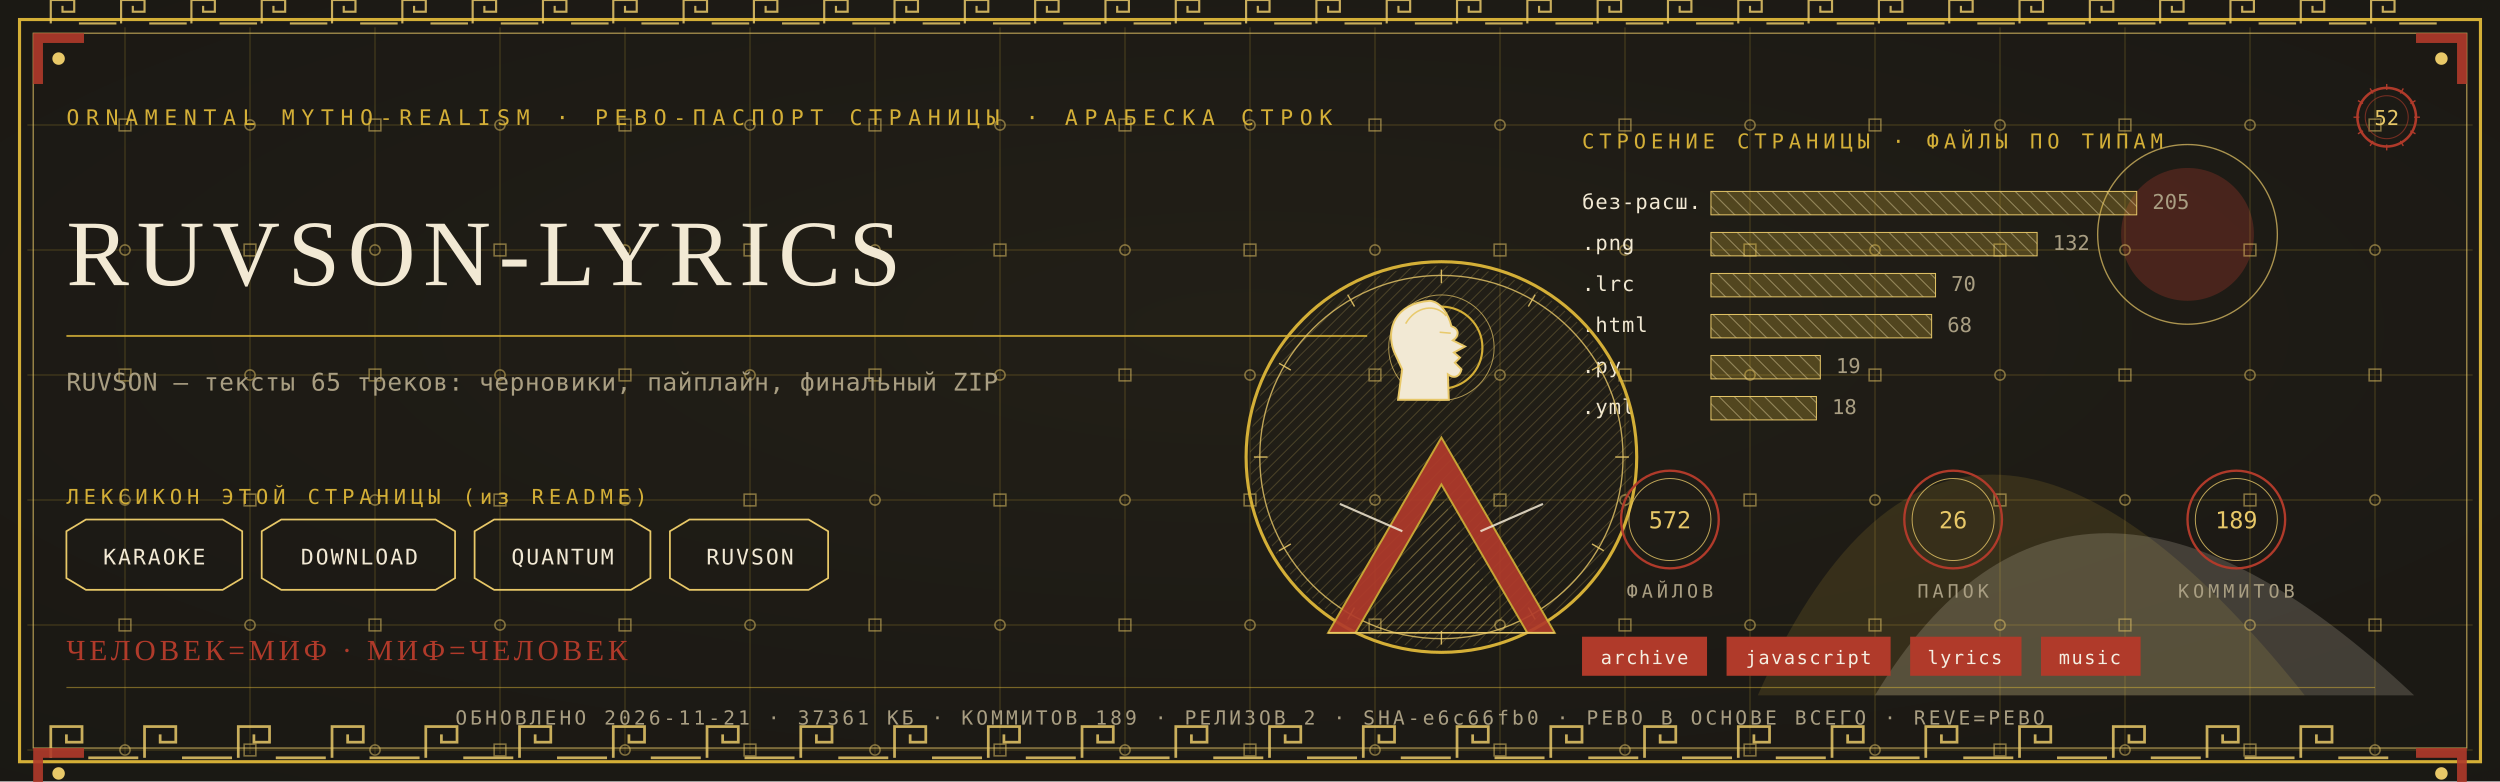
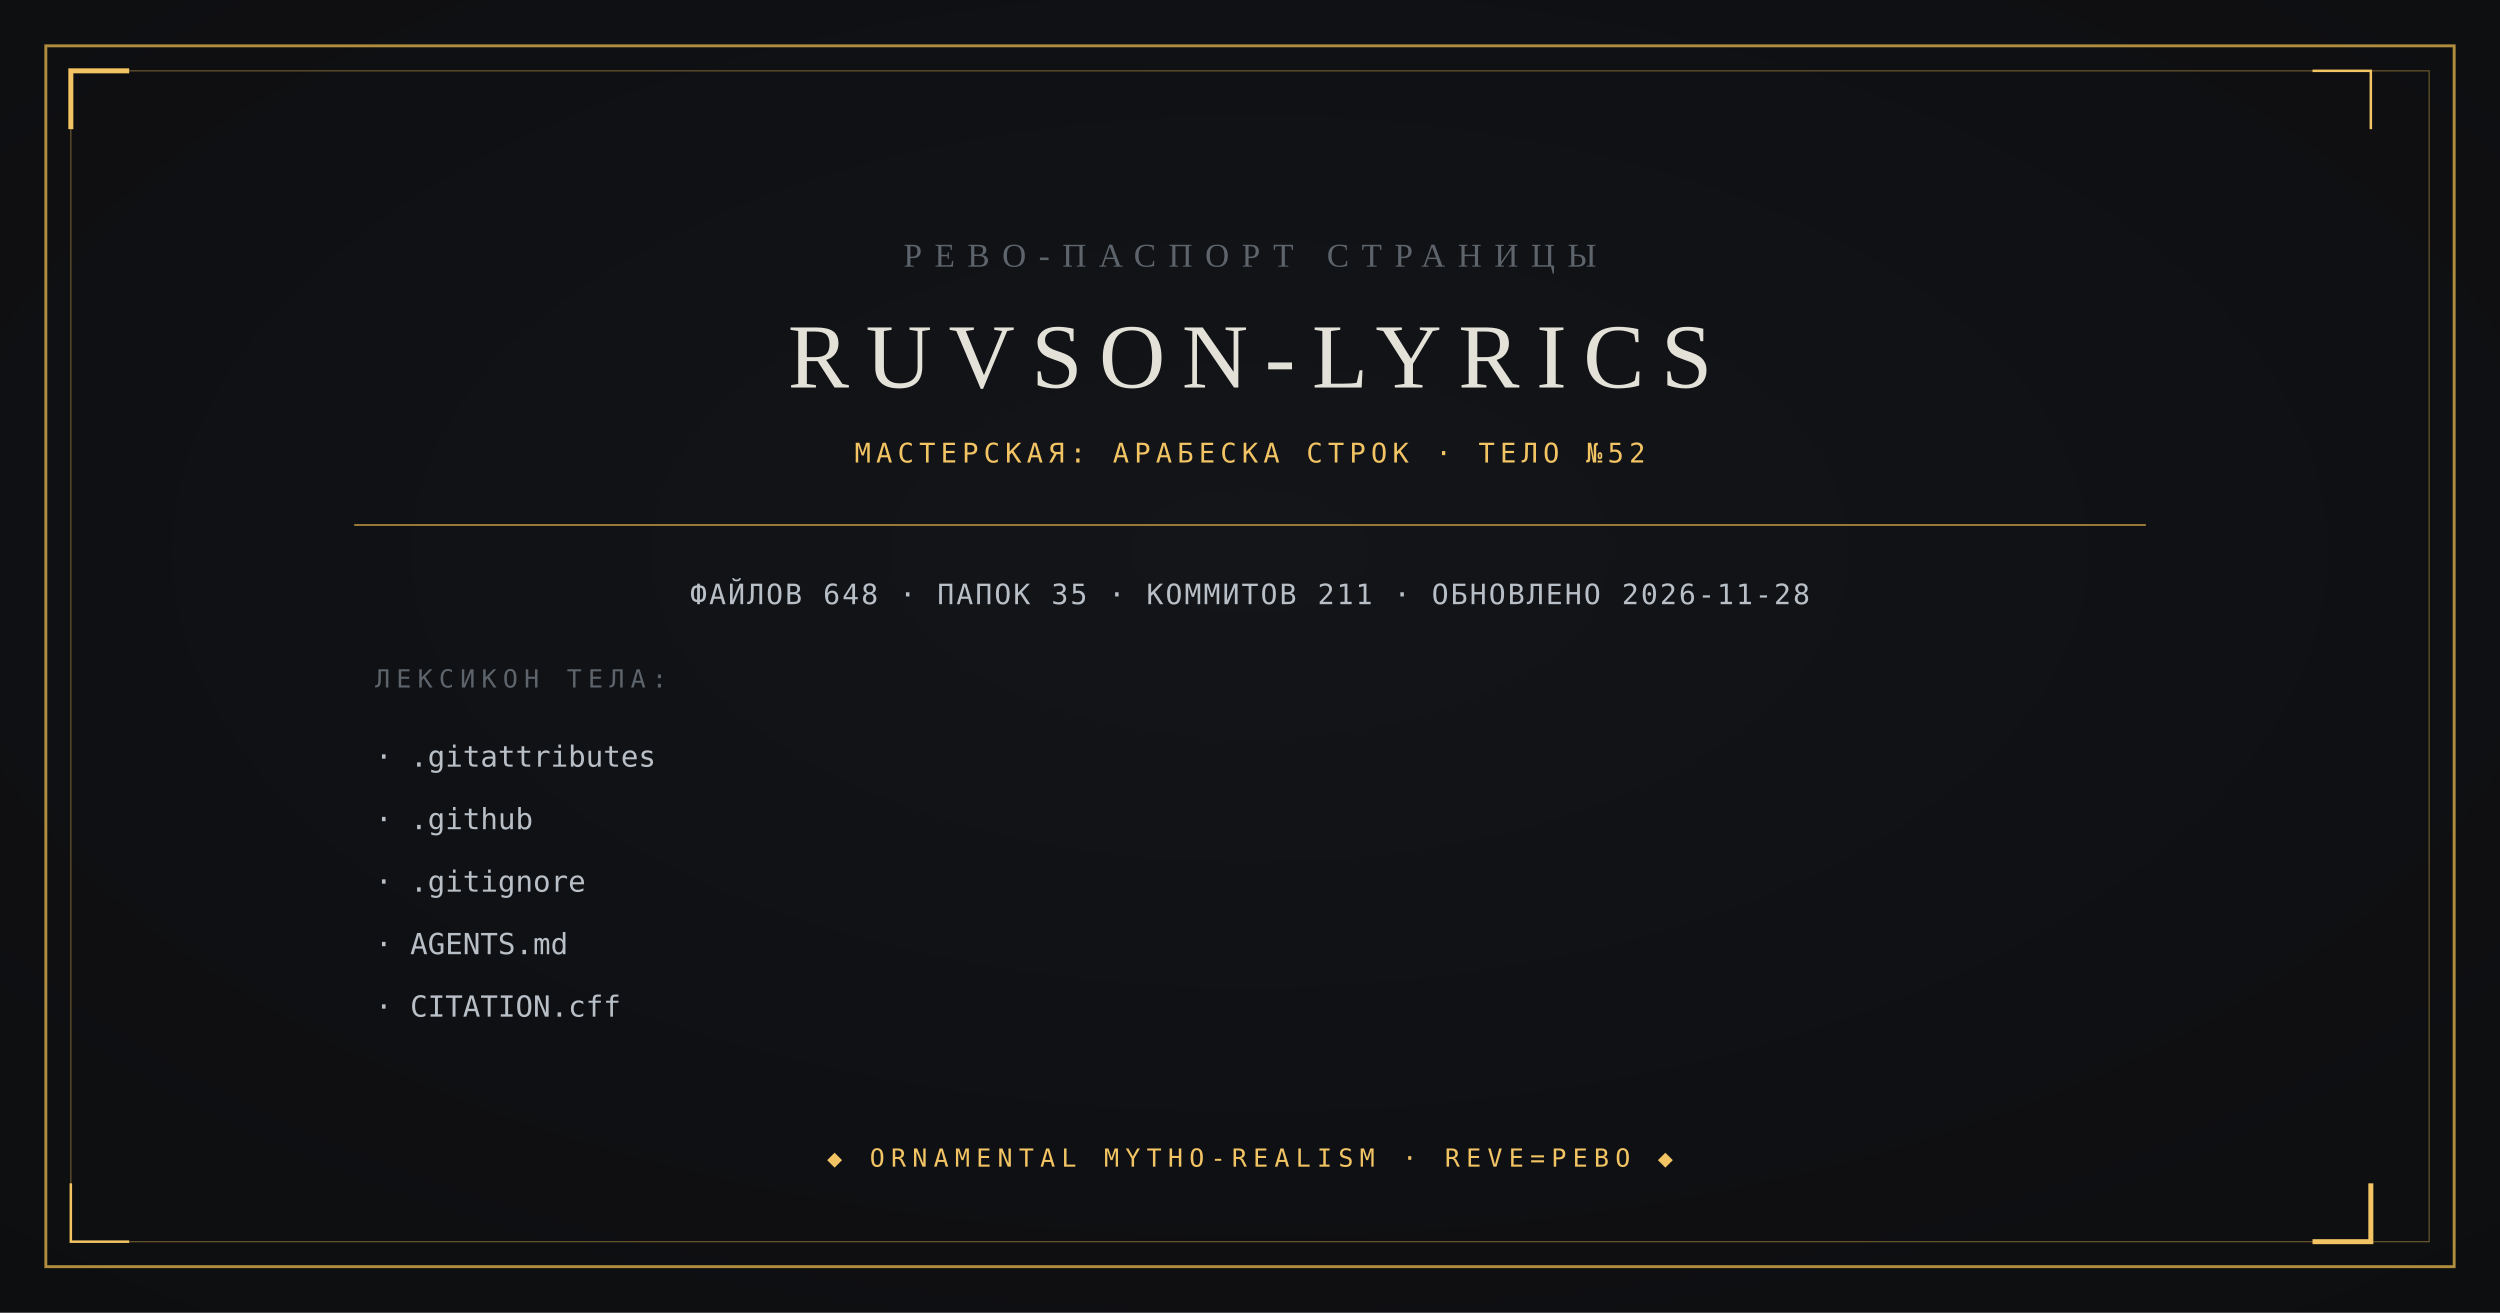
- <svg xmlns="http://www.w3.org/2000/svg" viewBox="0 0 1280 400" width="1280" height="400">
-   <defs>
-     <radialGradient id="rp52" cx="0.5" cy="0.42" r="1.1">
-       <stop offset="0" stop-color="#232017" />
-       <stop offset="1" stop-color="#171512" />
-     </radialGradient>
-     <pattern id="hatchm" width="4.2" height="4.2" patternUnits="userSpaceOnUse" patternTransform="rotate(45)">
-       <rect width="4.2" height="4.2" fill="none" />
-       <line x1="0" y1="0" x2="0" y2="4.2" stroke="#E8C868" stroke-width="0.5" />
-     </pattern>
-     <pattern id="hatchv" width="5.5" height="5.5" patternUnits="userSpaceOnUse" patternTransform="rotate(-45)">
-       <rect width="5.5" height="5.5" fill="none" />
-       <line x1="0" y1="0" x2="0" y2="5.5" stroke="#F2E9D4" stroke-width="0.5" />
-     </pattern>
-   </defs>
-   <rect width="1280" height="400" fill="#171512" />
-   <rect width="1280" height="400" fill="url(#rp52)" opacity="0.94" />
-   <path d="M 900 356 Q 1000 130 1180 356 Z" fill="#D4AF37" opacity="0.14" />
-   <path d="M 960 356 Q 1060 190 1236 356 Z" fill="#F2E9D4" opacity="0.18" />
-   <circle cx="1120" cy="120" r="34" fill="#B03A2A" opacity="0.30" />
-   <circle cx="1120" cy="120" r="46" fill="none" stroke="#E8C868" stroke-width="0.7" opacity="0.7" />
-   <g stroke="#D4AF37" stroke-width="0.45" opacity="0.30">
-     <line x1="64" y1="14" x2="64" y2="386" />
-     <line x1="128" y1="14" x2="128" y2="386" />
-     <line x1="192" y1="14" x2="192" y2="386" />
-     <line x1="256" y1="14" x2="256" y2="386" />
-     <line x1="320" y1="14" x2="320" y2="386" />
-     <line x1="384" y1="14" x2="384" y2="386" />
-     <line x1="448" y1="14" x2="448" y2="386" />
-     <line x1="512" y1="14" x2="512" y2="386" />
-     <line x1="576" y1="14" x2="576" y2="386" />
-     <line x1="640" y1="14" x2="640" y2="386" />
-     <line x1="704" y1="14" x2="704" y2="386" />
-     <line x1="768" y1="14" x2="768" y2="386" />
-     <line x1="832" y1="14" x2="832" y2="386" />
-     <line x1="896" y1="14" x2="896" y2="386" />
-     <line x1="960" y1="14" x2="960" y2="386" />
-     <line x1="1024" y1="14" x2="1024" y2="386" />
-     <line x1="1088" y1="14" x2="1088" y2="386" />
-     <line x1="1152" y1="14" x2="1152" y2="386" />
-     <line x1="1216" y1="14" x2="1216" y2="386" />
-     <line x1="14" y1="64" x2="1266" y2="64" />
-     <line x1="14" y1="128" x2="1266" y2="128" />
-     <line x1="14" y1="192" x2="1266" y2="192" />
-     <line x1="14" y1="256" x2="1266" y2="256" />
-     <line x1="14" y1="320" x2="1266" y2="320" />
-     <line x1="14" y1="384" x2="1266" y2="384" />
-   </g>
-   <g fill="none" stroke="#E8C868" stroke-width="0.8" opacity="0.5">
-     <rect x="61" y="61" width="6" height="6" />
-     <circle cx="64" cy="128" r="2.6" />
-     <rect x="61" y="189" width="6" height="6" />
-     <circle cx="64" cy="256" r="2.6" />
-     <rect x="61" y="317" width="6" height="6" />
-     <circle cx="64" cy="384" r="2.6" />
-     <circle cx="128" cy="64" r="2.6" />
-     <rect x="125" y="125" width="6" height="6" />
-     <circle cx="128" cy="192" r="2.6" />
-     <rect x="125" y="253" width="6" height="6" />
-     <circle cx="128" cy="320" r="2.6" />
-     <rect x="125" y="381" width="6" height="6" />
-     <rect x="189" y="61" width="6" height="6" />
-     <circle cx="192" cy="128" r="2.6" />
-     <rect x="189" y="189" width="6" height="6" />
-     <circle cx="192" cy="256" r="2.6" />
-     <rect x="189" y="317" width="6" height="6" />
-     <circle cx="192" cy="384" r="2.6" />
-     <circle cx="256" cy="64" r="2.6" />
-     <rect x="253" y="125" width="6" height="6" />
-     <circle cx="256" cy="192" r="2.6" />
-     <rect x="253" y="253" width="6" height="6" />
-     <circle cx="256" cy="320" r="2.6" />
-     <rect x="253" y="381" width="6" height="6" />
-     <rect x="317" y="61" width="6" height="6" />
-     <circle cx="320" cy="128" r="2.6" />
-     <rect x="317" y="189" width="6" height="6" />
-     <circle cx="320" cy="256" r="2.6" />
-     <rect x="317" y="317" width="6" height="6" />
-     <circle cx="320" cy="384" r="2.6" />
-     <circle cx="384" cy="64" r="2.6" />
-     <rect x="381" y="125" width="6" height="6" />
-     <circle cx="384" cy="192" r="2.6" />
-     <rect x="381" y="253" width="6" height="6" />
-     <circle cx="384" cy="320" r="2.6" />
-     <rect x="381" y="381" width="6" height="6" />
-     <rect x="445" y="61" width="6" height="6" />
-     <circle cx="448" cy="128" r="2.6" />
-     <rect x="445" y="189" width="6" height="6" />
-     <circle cx="448" cy="256" r="2.6" />
-     <rect x="445" y="317" width="6" height="6" />
-     <circle cx="448" cy="384" r="2.6" />
-     <circle cx="512" cy="64" r="2.6" />
-     <rect x="509" y="125" width="6" height="6" />
-     <circle cx="512" cy="192" r="2.6" />
-     <rect x="509" y="253" width="6" height="6" />
-     <circle cx="512" cy="320" r="2.6" />
-     <rect x="509" y="381" width="6" height="6" />
-     <rect x="573" y="61" width="6" height="6" />
-     <circle cx="576" cy="128" r="2.6" />
-     <rect x="573" y="189" width="6" height="6" />
-     <circle cx="576" cy="256" r="2.6" />
-     <rect x="573" y="317" width="6" height="6" />
-     <circle cx="576" cy="384" r="2.6" />
-     <circle cx="640" cy="64" r="2.6" />
-     <rect x="637" y="125" width="6" height="6" />
-     <circle cx="640" cy="192" r="2.6" />
-     <rect x="637" y="253" width="6" height="6" />
-     <circle cx="640" cy="320" r="2.6" />
-     <rect x="637" y="381" width="6" height="6" />
-     <rect x="701" y="61" width="6" height="6" />
-     <circle cx="704" cy="128" r="2.6" />
-     <rect x="701" y="189" width="6" height="6" />
-     <circle cx="704" cy="256" r="2.6" />
-     <rect x="701" y="317" width="6" height="6" />
-     <circle cx="704" cy="384" r="2.6" />
-     <circle cx="768" cy="64" r="2.6" />
-     <rect x="765" y="125" width="6" height="6" />
-     <circle cx="768" cy="192" r="2.6" />
-     <rect x="765" y="253" width="6" height="6" />
-     <circle cx="768" cy="320" r="2.6" />
-     <rect x="765" y="381" width="6" height="6" />
-     <rect x="829" y="61" width="6" height="6" />
-     <circle cx="832" cy="128" r="2.6" />
-     <rect x="829" y="189" width="6" height="6" />
-     <circle cx="832" cy="256" r="2.6" />
-     <rect x="829" y="317" width="6" height="6" />
-     <circle cx="832" cy="384" r="2.6" />
-     <circle cx="896" cy="64" r="2.6" />
-     <rect x="893" y="125" width="6" height="6" />
-     <circle cx="896" cy="192" r="2.6" />
-     <rect x="893" y="253" width="6" height="6" />
-     <circle cx="896" cy="320" r="2.6" />
-     <rect x="893" y="381" width="6" height="6" />
-     <rect x="957" y="61" width="6" height="6" />
-     <circle cx="960" cy="128" r="2.6" />
-     <rect x="957" y="189" width="6" height="6" />
-     <circle cx="960" cy="256" r="2.6" />
-     <rect x="957" y="317" width="6" height="6" />
-     <circle cx="960" cy="384" r="2.6" />
-     <circle cx="1024" cy="64" r="2.6" />
-     <rect x="1021" y="125" width="6" height="6" />
-     <circle cx="1024" cy="192" r="2.6" />
-     <rect x="1021" y="253" width="6" height="6" />
-     <circle cx="1024" cy="320" r="2.6" />
-     <rect x="1021" y="381" width="6" height="6" />
-     <rect x="1085" y="61" width="6" height="6" />
-     <circle cx="1088" cy="128" r="2.6" />
-     <rect x="1085" y="189" width="6" height="6" />
-     <circle cx="1088" cy="256" r="2.6" />
-     <rect x="1085" y="317" width="6" height="6" />
-     <circle cx="1088" cy="384" r="2.6" />
-     <circle cx="1152" cy="64" r="2.6" />
-     <rect x="1149" y="125" width="6" height="6" />
-     <circle cx="1152" cy="192" r="2.6" />
-     <rect x="1149" y="253" width="6" height="6" />
-     <circle cx="1152" cy="320" r="2.6" />
-     <rect x="1149" y="381" width="6" height="6" />
-     <rect x="1213" y="61" width="6" height="6" />
-     <circle cx="1216" cy="128" r="2.6" />
-     <rect x="1213" y="189" width="6" height="6" />
-     <circle cx="1216" cy="256" r="2.6" />
-     <rect x="1213" y="317" width="6" height="6" />
-     <circle cx="1216" cy="384" r="2.6" />
-   </g>
-   <rect x="10" y="10" width="1260" height="380" fill="none" stroke="#D4AF37" stroke-width="1.6" />
-   <rect x="17" y="17" width="1246" height="366" fill="none" stroke="#E8C868" stroke-width="0.6" opacity="0.75" />
-   <g fill="none" stroke="#E8C868" stroke-width="1.4" opacity="0.85">
-     <path d="M 26 388 L 26 372 L 42 372 L 42 380.0 L 34.0 380.0 L 34.0 376.0" />
-     <line x1="45.2" y1="388" x2="70.8" y2="388" />
-     <path d="M 74 388 L 74 372 L 90 372 L 90 380.0 L 82.0 380.0 L 82.0 376.0" />
-     <line x1="93.2" y1="388" x2="118.8" y2="388" />
-     <path d="M 122 388 L 122 372 L 138 372 L 138 380.0 L 130.0 380.0 L 130.0 376.0" />
-     <line x1="141.2" y1="388" x2="166.8" y2="388" />
-     <path d="M 170 388 L 170 372 L 186 372 L 186 380.0 L 178.0 380.0 L 178.0 376.0" />
-     <line x1="189.2" y1="388" x2="214.8" y2="388" />
-     <path d="M 218 388 L 218 372 L 234 372 L 234 380.0 L 226.0 380.0 L 226.0 376.0" />
-     <line x1="237.2" y1="388" x2="262.8" y2="388" />
-     <path d="M 266 388 L 266 372 L 282 372 L 282 380.0 L 274.0 380.0 L 274.0 376.0" />
-     <line x1="285.2" y1="388" x2="310.8" y2="388" />
-     <path d="M 314 388 L 314 372 L 330 372 L 330 380.0 L 322.0 380.0 L 322.0 376.0" />
-     <line x1="333.2" y1="388" x2="358.8" y2="388" />
-     <path d="M 362 388 L 362 372 L 378 372 L 378 380.0 L 370.0 380.0 L 370.0 376.0" />
-     <line x1="381.2" y1="388" x2="406.8" y2="388" />
-     <path d="M 410 388 L 410 372 L 426 372 L 426 380.0 L 418.0 380.0 L 418.0 376.0" />
-     <line x1="429.2" y1="388" x2="454.8" y2="388" />
-     <path d="M 458 388 L 458 372 L 474 372 L 474 380.0 L 466.0 380.0 L 466.0 376.0" />
-     <line x1="477.2" y1="388" x2="502.8" y2="388" />
-     <path d="M 506 388 L 506 372 L 522 372 L 522 380.0 L 514.0 380.0 L 514.0 376.0" />
-     <line x1="525.2" y1="388" x2="550.8" y2="388" />
-     <path d="M 554 388 L 554 372 L 570 372 L 570 380.0 L 562.0 380.0 L 562.0 376.0" />
-     <line x1="573.2" y1="388" x2="598.8" y2="388" />
-     <path d="M 602 388 L 602 372 L 618 372 L 618 380.0 L 610.0 380.0 L 610.0 376.0" />
-     <line x1="621.2" y1="388" x2="646.8" y2="388" />
-     <path d="M 650 388 L 650 372 L 666 372 L 666 380.0 L 658.0 380.0 L 658.0 376.0" />
-     <line x1="669.2" y1="388" x2="694.8" y2="388" />
-     <path d="M 698 388 L 698 372 L 714 372 L 714 380.0 L 706.0 380.0 L 706.0 376.0" />
-     <line x1="717.2" y1="388" x2="742.8" y2="388" />
-     <path d="M 746 388 L 746 372 L 762 372 L 762 380.0 L 754.0 380.0 L 754.0 376.0" />
-     <line x1="765.2" y1="388" x2="790.8" y2="388" />
-     <path d="M 794 388 L 794 372 L 810 372 L 810 380.0 L 802.0 380.0 L 802.0 376.0" />
-     <line x1="813.2" y1="388" x2="838.8" y2="388" />
-     <path d="M 842 388 L 842 372 L 858 372 L 858 380.0 L 850.0 380.0 L 850.0 376.0" />
-     <line x1="861.2" y1="388" x2="886.8" y2="388" />
-     <path d="M 890 388 L 890 372 L 906 372 L 906 380.0 L 898.0 380.0 L 898.0 376.0" />
-     <line x1="909.2" y1="388" x2="934.8" y2="388" />
-     <path d="M 938 388 L 938 372 L 954 372 L 954 380.0 L 946.0 380.0 L 946.0 376.0" />
-     <line x1="957.2" y1="388" x2="982.8" y2="388" />
-     <path d="M 986 388 L 986 372 L 1002 372 L 1002 380.0 L 994.0 380.0 L 994.0 376.0" />
-     <line x1="1005.2" y1="388" x2="1030.8" y2="388" />
-     <path d="M 1034 388 L 1034 372 L 1050 372 L 1050 380.0 L 1042.0 380.0 L 1042.0 376.0" />
-     <line x1="1053.2" y1="388" x2="1078.8" y2="388" />
-     <path d="M 1082 388 L 1082 372 L 1098 372 L 1098 380.0 L 1090.0 380.0 L 1090.0 376.0" />
-     <line x1="1101.2" y1="388" x2="1126.8" y2="388" />
-     <path d="M 1130 388 L 1130 372 L 1146 372 L 1146 380.0 L 1138.0 380.0 L 1138.0 376.0" />
-     <line x1="1149.2" y1="388" x2="1174.8" y2="388" />
-     <path d="M 1178 388 L 1178 372 L 1194 372 L 1194 380.0 L 1186.0 380.0 L 1186.0 376.0" />
-     <line x1="1197.2" y1="388" x2="1222.8" y2="388" />
-   </g>
-   <g fill="none" stroke="#E8C868" stroke-width="1.1" opacity="0.85">
-     <path d="M 26 12 L 26 0 L 38 0 L 38 6.0 L 32.0 6.0 L 32.0 3.0" />
-     <line x1="40.4" y1="12" x2="59.6" y2="12" />
-     <path d="M 62 12 L 62 0 L 74 0 L 74 6.0 L 68.0 6.0 L 68.0 3.0" />
-     <line x1="76.4" y1="12" x2="95.6" y2="12" />
-     <path d="M 98 12 L 98 0 L 110 0 L 110 6.0 L 104.0 6.0 L 104.0 3.0" />
-     <line x1="112.4" y1="12" x2="131.6" y2="12" />
-     <path d="M 134 12 L 134 0 L 146 0 L 146 6.0 L 140.0 6.0 L 140.0 3.0" />
-     <line x1="148.4" y1="12" x2="167.6" y2="12" />
-     <path d="M 170 12 L 170 0 L 182 0 L 182 6.0 L 176.0 6.0 L 176.0 3.0" />
-     <line x1="184.4" y1="12" x2="203.6" y2="12" />
-     <path d="M 206 12 L 206 0 L 218 0 L 218 6.0 L 212.0 6.0 L 212.0 3.0" />
-     <line x1="220.4" y1="12" x2="239.6" y2="12" />
-     <path d="M 242 12 L 242 0 L 254 0 L 254 6.0 L 248.0 6.0 L 248.0 3.0" />
-     <line x1="256.4" y1="12" x2="275.6" y2="12" />
-     <path d="M 278 12 L 278 0 L 290 0 L 290 6.0 L 284.0 6.0 L 284.0 3.0" />
-     <line x1="292.4" y1="12" x2="311.6" y2="12" />
-     <path d="M 314 12 L 314 0 L 326 0 L 326 6.0 L 320.0 6.0 L 320.0 3.0" />
-     <line x1="328.4" y1="12" x2="347.6" y2="12" />
-     <path d="M 350 12 L 350 0 L 362 0 L 362 6.0 L 356.0 6.0 L 356.0 3.0" />
-     <line x1="364.4" y1="12" x2="383.6" y2="12" />
-     <path d="M 386 12 L 386 0 L 398 0 L 398 6.0 L 392.0 6.0 L 392.0 3.0" />
-     <line x1="400.4" y1="12" x2="419.6" y2="12" />
-     <path d="M 422 12 L 422 0 L 434 0 L 434 6.0 L 428.0 6.0 L 428.0 3.0" />
-     <line x1="436.4" y1="12" x2="455.6" y2="12" />
-     <path d="M 458 12 L 458 0 L 470 0 L 470 6.0 L 464.0 6.0 L 464.0 3.0" />
-     <line x1="472.4" y1="12" x2="491.6" y2="12" />
-     <path d="M 494 12 L 494 0 L 506 0 L 506 6.0 L 500.0 6.0 L 500.0 3.0" />
-     <line x1="508.4" y1="12" x2="527.6" y2="12" />
-     <path d="M 530 12 L 530 0 L 542 0 L 542 6.0 L 536.0 6.0 L 536.0 3.0" />
-     <line x1="544.4" y1="12" x2="563.6" y2="12" />
-     <path d="M 566 12 L 566 0 L 578 0 L 578 6.0 L 572.0 6.0 L 572.0 3.0" />
-     <line x1="580.4" y1="12" x2="599.6" y2="12" />
-     <path d="M 602 12 L 602 0 L 614 0 L 614 6.0 L 608.0 6.0 L 608.0 3.0" />
-     <line x1="616.4" y1="12" x2="635.6" y2="12" />
-     <path d="M 638 12 L 638 0 L 650 0 L 650 6.0 L 644.0 6.0 L 644.0 3.0" />
-     <line x1="652.4" y1="12" x2="671.6" y2="12" />
-     <path d="M 674 12 L 674 0 L 686 0 L 686 6.0 L 680.0 6.0 L 680.0 3.0" />
-     <line x1="688.4" y1="12" x2="707.6" y2="12" />
-     <path d="M 710 12 L 710 0 L 722 0 L 722 6.0 L 716.0 6.0 L 716.0 3.0" />
-     <line x1="724.4" y1="12" x2="743.6" y2="12" />
-     <path d="M 746 12 L 746 0 L 758 0 L 758 6.0 L 752.0 6.0 L 752.0 3.0" />
-     <line x1="760.4" y1="12" x2="779.6" y2="12" />
-     <path d="M 782 12 L 782 0 L 794 0 L 794 6.0 L 788.0 6.0 L 788.0 3.0" />
-     <line x1="796.4" y1="12" x2="815.6" y2="12" />
-     <path d="M 818 12 L 818 0 L 830 0 L 830 6.0 L 824.0 6.0 L 824.0 3.0" />
-     <line x1="832.4" y1="12" x2="851.6" y2="12" />
-     <path d="M 854 12 L 854 0 L 866 0 L 866 6.0 L 860.0 6.0 L 860.0 3.0" />
-     <line x1="868.4" y1="12" x2="887.6" y2="12" />
-     <path d="M 890 12 L 890 0 L 902 0 L 902 6.0 L 896.0 6.0 L 896.0 3.0" />
-     <line x1="904.4" y1="12" x2="923.6" y2="12" />
-     <path d="M 926 12 L 926 0 L 938 0 L 938 6.0 L 932.0 6.0 L 932.0 3.0" />
-     <line x1="940.4" y1="12" x2="959.6" y2="12" />
-     <path d="M 962 12 L 962 0 L 974 0 L 974 6.0 L 968.0 6.0 L 968.0 3.0" />
-     <line x1="976.4" y1="12" x2="995.6" y2="12" />
-     <path d="M 998 12 L 998 0 L 1010 0 L 1010 6.0 L 1004.0 6.0 L 1004.0 3.0" />
-     <line x1="1012.4" y1="12" x2="1031.6" y2="12" />
-     <path d="M 1034 12 L 1034 0 L 1046 0 L 1046 6.0 L 1040.0 6.0 L 1040.0 3.0" />
-     <line x1="1048.4" y1="12" x2="1067.6" y2="12" />
-     <path d="M 1070 12 L 1070 0 L 1082 0 L 1082 6.0 L 1076.0 6.0 L 1076.0 3.0" />
-     <line x1="1084.4" y1="12" x2="1103.6" y2="12" />
-     <path d="M 1106 12 L 1106 0 L 1118 0 L 1118 6.0 L 1112.0 6.0 L 1112.0 3.0" />
-     <line x1="1120.4" y1="12" x2="1139.6" y2="12" />
-     <path d="M 1142 12 L 1142 0 L 1154 0 L 1154 6.0 L 1148.0 6.0 L 1148.0 3.0" />
-     <line x1="1156.4" y1="12" x2="1175.6" y2="12" />
-     <path d="M 1178 12 L 1178 0 L 1190 0 L 1190 6.0 L 1184.0 6.0 L 1184.0 3.0" />
-     <line x1="1192.4" y1="12" x2="1211.6" y2="12" />
-     <path d="M 1214 12 L 1214 0 L 1226 0 L 1226 6.0 L 1220.0 6.0 L 1220.0 3.0" />
-     <line x1="1228.4" y1="12" x2="1247.6" y2="12" />
-   </g>
-   <g transform="translate(17,17) scale(1,1)">
-     <path d="M 0 0 L 26 0 L 26 5 L 5 5 L 5 26 L 0 26 Z" fill="#B03A2A" opacity="0.9" />
-     <circle cx="13" cy="13" r="3.2" fill="#E8C868" />
-   </g>
-   <g transform="translate(1263,17) scale(-1,1)">
-     <path d="M 0 0 L 26 0 L 26 5 L 5 5 L 5 26 L 0 26 Z" fill="#B03A2A" opacity="0.9" />
-     <circle cx="13" cy="13" r="3.2" fill="#E8C868" />
-   </g>
-   <g transform="translate(17,383) scale(1,1)">
-     <path d="M 0 0 L 26 0 L 26 5 L 5 5 L 5 26 L 0 26 Z" fill="#B03A2A" opacity="0.9" />
-     <circle cx="13" cy="13" r="3.2" fill="#E8C868" />
-   </g>
-   <g transform="translate(1263,383) scale(-1,1)">
-     <path d="M 0 0 L 26 0 L 26 5 L 5 5 L 5 26 L 0 26 Z" fill="#B03A2A" opacity="0.9" />
-     <circle cx="13" cy="13" r="3.2" fill="#E8C868" />
-   </g>
-   <text x="34" y="64" font-family="'Cascadia Mono', ui-monospace, Consolas, monospace" font-size="11" fill="#D4AF37" letter-spacing="3.4">ORNAMENTAL MYTHO-REALISM · РЕВО-ПАСПОРТ СТРАНИЦЫ · АРАБЕСКА СТРОК</text>
-   <g transform="translate(1222,60)">
-     <circle r="15" fill="none" stroke="#B03A2A" stroke-width="1.3" />
-     <circle r="11" fill="none" stroke="#B03A2A" stroke-width="0.55" opacity="0.6" />
-     <text y="4" text-anchor="middle" font-family="'Cascadia Mono', ui-monospace, Consolas, monospace" font-size="10.5" fill="#E8C868">52</text>
-     <g stroke="#B03A2A" stroke-width="0.7">
-       <line x1="0" y1="-17" x2="0" y2="-14" transform="rotate(0)" />
-       <line x1="0" y1="-17" x2="0" y2="-14" transform="rotate(30)" />
-       <line x1="0" y1="-17" x2="0" y2="-14" transform="rotate(60)" />
-       <line x1="0" y1="-17" x2="0" y2="-14" transform="rotate(90)" />
-       <line x1="0" y1="-17" x2="0" y2="-14" transform="rotate(120)" />
-       <line x1="0" y1="-17" x2="0" y2="-14" transform="rotate(150)" />
-       <line x1="0" y1="-17" x2="0" y2="-14" transform="rotate(180)" />
-       <line x1="0" y1="-17" x2="0" y2="-14" transform="rotate(210)" />
-       <line x1="0" y1="-17" x2="0" y2="-14" transform="rotate(240)" />
-       <line x1="0" y1="-17" x2="0" y2="-14" transform="rotate(270)" />
-       <line x1="0" y1="-17" x2="0" y2="-14" transform="rotate(300)" />
-       <line x1="0" y1="-17" x2="0" y2="-14" transform="rotate(330)" />
-     </g>
-   </g>
-   <text x="34" y="146" font-family="Georgia, 'Times New Roman', serif" font-size="48.0" fill="#F2E9D4" letter-spacing="4">RUVSON-LYRICS</text>
-   <line x1="34" y1="172" x2="700" y2="172" stroke="#D4AF37" stroke-width="1" opacity="0.85" />
-   <text x="34" y="200" font-family="'Cascadia Mono', ui-monospace, Consolas, monospace" font-size="12.5" fill="#A99E82" letter-spacing="0.3">RUVSON — тексты 65 треков: черновики, пайплайн, финальный ZIP</text>
-   <text x="34" y="258" font-family="'Cascadia Mono', ui-monospace, Consolas, monospace" font-size="10.5" fill="#D4AF37" letter-spacing="2.5">ЛЕКСИКОН ЭТОЙ СТРАНИЦЫ (из README)</text>
-   <path d="M 34 272 L 44 266 L 114 266 L 124 272 L 124 296 L 114 302 L 44 302 L 34 296 Z" fill="none" stroke="#E8C868" stroke-width="0.9" />
-   <text x="79" y="289" text-anchor="middle" font-family="'Cascadia Mono', ui-monospace, Consolas, monospace" font-size="11" fill="#F2E9D4" letter-spacing="1">KARAOKE</text>
-   <path d="M 134 272 L 144 266 L 223 266 L 233 272 L 233 296 L 223 302 L 144 302 L 134 296 Z" fill="none" stroke="#E8C868" stroke-width="0.9" />
-   <text x="184" y="289" text-anchor="middle" font-family="'Cascadia Mono', ui-monospace, Consolas, monospace" font-size="11" fill="#F2E9D4" letter-spacing="1">DOWNLOAD</text>
-   <path d="M 243 272 L 253 266 L 323 266 L 333 272 L 333 296 L 323 302 L 253 302 L 243 296 Z" fill="none" stroke="#E8C868" stroke-width="0.9" />
-   <text x="288" y="289" text-anchor="middle" font-family="'Cascadia Mono', ui-monospace, Consolas, monospace" font-size="11" fill="#F2E9D4" letter-spacing="1">QUANTUM</text>
-   <path d="M 343 272 L 353 266 L 414 266 L 424 272 L 424 296 L 414 302 L 353 302 L 343 296 Z" fill="none" stroke="#E8C868" stroke-width="0.9" />
-   <text x="384" y="289" text-anchor="middle" font-family="'Cascadia Mono', ui-monospace, Consolas, monospace" font-size="11" fill="#F2E9D4" letter-spacing="1">RUVSON</text>
-   <text x="810" y="76" font-family="'Cascadia Mono', ui-monospace, Consolas, monospace" font-size="10.5" fill="#D4AF37" letter-spacing="2.5">СТРОЕНИЕ СТРАНИЦЫ · ФАЙЛЫ ПО ТИПАМ</text>
-   <text x="810" y="107" font-family="'Cascadia Mono', ui-monospace, Consolas, monospace" font-size="10.5" fill="#F2E9D4" letter-spacing="0.5">без-расш.</text>
-   <rect x="876" y="98" width="218" height="12" fill="url(#hatchv)" opacity="0.9" />
-   <rect x="876" y="98" width="218" height="12" fill="#D4AF37" opacity="0.28" />
-   <rect x="876" y="98" width="218" height="12" fill="none" stroke="#E8C868" stroke-width="0.5" />
-   <text x="1102" y="107" font-family="'Cascadia Mono', ui-monospace, Consolas, monospace" font-size="10.5" fill="#A99E82">205</text>
-   <text x="810" y="128" font-family="'Cascadia Mono', ui-monospace, Consolas, monospace" font-size="10.5" fill="#F2E9D4" letter-spacing="0.5">.png</text>
-   <rect x="876" y="119" width="167" height="12" fill="url(#hatchv)" opacity="0.9" />
-   <rect x="876" y="119" width="167" height="12" fill="#D4AF37" opacity="0.28" />
-   <rect x="876" y="119" width="167" height="12" fill="none" stroke="#E8C868" stroke-width="0.5" />
-   <text x="1051" y="128" font-family="'Cascadia Mono', ui-monospace, Consolas, monospace" font-size="10.5" fill="#A99E82">132</text>
-   <text x="810" y="149" font-family="'Cascadia Mono', ui-monospace, Consolas, monospace" font-size="10.5" fill="#F2E9D4" letter-spacing="0.5">.lrc</text>
-   <rect x="876" y="140" width="115" height="12" fill="url(#hatchv)" opacity="0.9" />
-   <rect x="876" y="140" width="115" height="12" fill="#D4AF37" opacity="0.28" />
-   <rect x="876" y="140" width="115" height="12" fill="none" stroke="#E8C868" stroke-width="0.5" />
-   <text x="999" y="149" font-family="'Cascadia Mono', ui-monospace, Consolas, monospace" font-size="10.5" fill="#A99E82">70</text>
-   <text x="810" y="170" font-family="'Cascadia Mono', ui-monospace, Consolas, monospace" font-size="10.5" fill="#F2E9D4" letter-spacing="0.5">.html</text>
-   <rect x="876" y="161" width="113" height="12" fill="url(#hatchv)" opacity="0.9" />
-   <rect x="876" y="161" width="113" height="12" fill="#D4AF37" opacity="0.28" />
-   <rect x="876" y="161" width="113" height="12" fill="none" stroke="#E8C868" stroke-width="0.5" />
-   <text x="997" y="170" font-family="'Cascadia Mono', ui-monospace, Consolas, monospace" font-size="10.5" fill="#A99E82">68</text>
-   <text x="810" y="191" font-family="'Cascadia Mono', ui-monospace, Consolas, monospace" font-size="10.5" fill="#F2E9D4" letter-spacing="0.5">.py</text>
-   <rect x="876" y="182" width="56" height="12" fill="url(#hatchv)" opacity="0.9" />
-   <rect x="876" y="182" width="56" height="12" fill="#D4AF37" opacity="0.28" />
-   <rect x="876" y="182" width="56" height="12" fill="none" stroke="#E8C868" stroke-width="0.5" />
-   <text x="940" y="191" font-family="'Cascadia Mono', ui-monospace, Consolas, monospace" font-size="10.5" fill="#A99E82">19</text>
-   <text x="810" y="212" font-family="'Cascadia Mono', ui-monospace, Consolas, monospace" font-size="10.5" fill="#F2E9D4" letter-spacing="0.5">.yml</text>
-   <rect x="876" y="203" width="54" height="12" fill="url(#hatchv)" opacity="0.9" />
-   <rect x="876" y="203" width="54" height="12" fill="#D4AF37" opacity="0.28" />
-   <rect x="876" y="203" width="54" height="12" fill="none" stroke="#E8C868" stroke-width="0.5" />
-   <text x="938" y="212" font-family="'Cascadia Mono', ui-monospace, Consolas, monospace" font-size="10.5" fill="#A99E82">18</text>
-   <g transform="translate(738,234)">
-     <circle r="100" fill="none" stroke="#D4AF37" stroke-width="1.6" />
-     <circle r="93" fill="none" stroke="#E8C868" stroke-width="0.7" opacity="0.8" />
-     <circle r="98" fill="url(#hatchm)" opacity="0.4" />
-     <g stroke="#E8C868" stroke-width="0.7" opacity="0.9">
-       <line x1="0" y1="-96" x2="0" y2="-89" transform="rotate(0)" />
-       <line x1="0" y1="-96" x2="0" y2="-89" transform="rotate(30)" />
-       <line x1="0" y1="-96" x2="0" y2="-89" transform="rotate(60)" />
-       <line x1="0" y1="-96" x2="0" y2="-89" transform="rotate(90)" />
-       <line x1="0" y1="-96" x2="0" y2="-89" transform="rotate(120)" />
-       <line x1="0" y1="-96" x2="0" y2="-89" transform="rotate(150)" />
-       <line x1="0" y1="-96" x2="0" y2="-89" transform="rotate(180)" />
-       <line x1="0" y1="-96" x2="0" y2="-89" transform="rotate(210)" />
-       <line x1="0" y1="-96" x2="0" y2="-89" transform="rotate(240)" />
-       <line x1="0" y1="-96" x2="0" y2="-89" transform="rotate(270)" />
-       <line x1="0" y1="-96" x2="0" y2="-89" transform="rotate(300)" />
-       <line x1="0" y1="-96" x2="0" y2="-89" transform="rotate(330)" />
-     </g>
-     <circle cy="-56" r="21" fill="none" stroke="#D4AF37" stroke-width="1.1" />
-     <circle cy="-56" r="27" fill="none" stroke="#E8C868" stroke-width="0.5" opacity="0.7" />
-     <path d="M -6.0 -80.0 C -23.5 -78.7 -28.7 -65.7 -24.3 -54.0 L -20.1 -44.9 L -22.2 -29.3 L 3.8 -29.3 L 3.3 -42.3 C 6.9 -39.7 9.5 -41.5 10.3 -44.9 L 6.9 -48.3 L 9.5 -50.9 L 6.4 -53.5 L 12.1 -56.6 L 5.9 -59.7 C 9.5 -62.3 9.0 -65.7 5.1 -67.0 C 3.8 -72.7 -0.1 -79.5 -6.0 -80.0 Z" fill="#F2E9D4" stroke="#E8C868" stroke-width="1.0" />
-     <g fill="none" stroke="#E8C868" stroke-width="0.8" opacity="0.95">
-       <path d="M -18.3 -68.3 C -13.1 -77.4 -2.7 -78.7 2.5 -72.2" />
-       <path d="M -0.9 -63.9 L 4.8 -63.4" />
-     </g>
-     <path d="M -58.0 90.0 L 0 -10.0 L 58.0 90.0 L 44.0 90.0 L 0 14.0 L -44.0 90.0 Z" fill="#B03A2A" opacity="0.92" stroke="#D4AF37" stroke-width="1.0" />
-     <path d="M -34.0 88.0 L 0 20.0 L 34.0 88.0" fill="url(#hatchm)" opacity="0.5" stroke="none" />
-     <path d="M -58.0 90.0 L 58.0 90.0" fill="none" stroke="#E8C868" stroke-width="0.8" />
-     <path d="M -52.0 24.0 L -20.0 38.0" fill="none" stroke="#F2E9D4" stroke-width="1.1" opacity="0.85" />
-     <path d="M 52.0 24.0 L 20.0 38.0" fill="none" stroke="#F2E9D4" stroke-width="1.1" opacity="0.85" />
-   </g>
-   <g transform="translate(855,266)">
-     <circle r="25" fill="none" stroke="#B03A2A" stroke-width="1.2" />
-     <circle r="21" fill="none" stroke="#E8C868" stroke-width="0.5" opacity="0.8" />
-     <text y="4.5" text-anchor="middle" font-family="'Cascadia Mono', ui-monospace, Consolas, monospace" font-size="12" fill="#E8C868">572</text>
-     <text y="40" text-anchor="middle" font-family="'Cascadia Mono', ui-monospace, Consolas, monospace" font-size="9.5" fill="#A99E82" letter-spacing="2">ФАЙЛОВ</text>
-   </g>
-   <g transform="translate(1000,266)">
-     <circle r="25" fill="none" stroke="#B03A2A" stroke-width="1.2" />
-     <circle r="21" fill="none" stroke="#E8C868" stroke-width="0.5" opacity="0.8" />
-     <text y="4.5" text-anchor="middle" font-family="'Cascadia Mono', ui-monospace, Consolas, monospace" font-size="12" fill="#E8C868">26</text>
-     <text y="40" text-anchor="middle" font-family="'Cascadia Mono', ui-monospace, Consolas, monospace" font-size="9.5" fill="#A99E82" letter-spacing="2">ПАПОК</text>
-   </g>
-   <g transform="translate(1145,266)">
-     <circle r="25" fill="none" stroke="#B03A2A" stroke-width="1.2" />
-     <circle r="21" fill="none" stroke="#E8C868" stroke-width="0.5" opacity="0.8" />
-     <text y="4.5" text-anchor="middle" font-family="'Cascadia Mono', ui-monospace, Consolas, monospace" font-size="12" fill="#E8C868">189</text>
-     <text y="40" text-anchor="middle" font-family="'Cascadia Mono', ui-monospace, Consolas, monospace" font-size="9.5" fill="#A99E82" letter-spacing="2">КОММИТОВ</text>
-   </g>
-   <rect x="810" y="326" rx="0" width="64" height="20" fill="#B03A2A" />
-   <text x="842" y="340" text-anchor="middle" font-family="'Cascadia Mono', ui-monospace, Consolas, monospace" font-size="9.5" fill="#F5EFE2" letter-spacing="0.8">archive</text>
-   <rect x="884" y="326" rx="0" width="84" height="20" fill="#B03A2A" />
-   <text x="926" y="340" text-anchor="middle" font-family="'Cascadia Mono', ui-monospace, Consolas, monospace" font-size="9.5" fill="#F5EFE2" letter-spacing="0.8">javascript</text>
-   <rect x="978" y="326" rx="0" width="57" height="20" fill="#B03A2A" />
-   <text x="1006" y="340" text-anchor="middle" font-family="'Cascadia Mono', ui-monospace, Consolas, monospace" font-size="9.5" fill="#F5EFE2" letter-spacing="0.8">lyrics</text>
-   <rect x="1045" y="326" rx="0" width="51" height="20" fill="#B03A2A" />
-   <text x="1070" y="340" text-anchor="middle" font-family="'Cascadia Mono', ui-monospace, Consolas, monospace" font-size="9.5" fill="#F5EFE2" letter-spacing="0.8">music</text>
-   <text x="34" y="338" font-family="Georgia, 'Times New Roman', serif" font-size="15" fill="#B03A2A" letter-spacing="2">ЧЕЛОВЕК=МИФ · МИФ=ЧЕЛОВЕК</text>
-   <line x1="34" y1="352" x2="1216" y2="352" stroke="#D4AF37" stroke-width="0.6" opacity="0.5" />
-   <text x="640" y="371" text-anchor="middle" font-family="'Cascadia Mono', ui-monospace, Consolas, monospace" font-size="10" fill="#A99E82" letter-spacing="1.6">ОБНОВЛЕНО 2026-11-21 · 37361 КБ · КОММИТОВ 189 · РЕЛИЗОВ 2 · SHA-e6c66fb0 · РЕВО В ОСНОВЕ ВСЕГО · REVE=РЕВО</text>
+ <svg xmlns="http://www.w3.org/2000/svg" viewBox="0 0 1200 630" width="1200" height="630">
+   <rect width="1200" height="630" fill="#0B0C0E" />
+   <radialGradient id="v" cx="0.5" cy="0.42" r="0.95">
+     <stop offset="0" stop-color="#14161A" />
+     <stop offset="1" stop-color="#0B0C0E" />
+   </radialGradient>
+   <rect width="1200" height="630" fill="url(#v)" opacity="0.9" />
+   <rect x="22" y="22" width="1156" height="586" fill="none" stroke="#B08D3E" stroke-width="1.4" />
+   <rect x="34" y="34" width="1132" height="562" fill="none" stroke="#B08D3E" stroke-width="0.6" opacity="0.55" />
+   <path d="M 34 62 L 34 34 L 62 34" fill="none" stroke="#F2C464" stroke-width="2.4" />
+   <path d="M 1138 568 L 1138 596 L 1110 596" fill="none" stroke="#F2C464" stroke-width="2.4" />
+   <path d="M 1138 62 L 1138 34 L 1110 34" fill="none" stroke="#F2C464" stroke-width="1.2" />
+   <path d="M 62 596 L 34 596 L 34 568" fill="none" stroke="#F2C464" stroke-width="1.2" />
+   <text x="600" y="128" text-anchor="middle" font-family="Georgia, 'Times New Roman', serif" font-size="16" fill="#5E646C" letter-spacing="6">РЕВО-ПАСПОРТ СТРАНИЦЫ</text>
+   <text x="600" y="186" text-anchor="middle" font-family="Georgia, 'Times New Roman', serif" font-size="44" fill="#E4E2D8" letter-spacing="8">RUVSON-LYRICS</text>
+   <text x="600" y="222" text-anchor="middle" font-family="ui-monospace, Consolas, monospace" font-size="13" fill="#F2C464" letter-spacing="2.5">МАСТЕРСКАЯ: АРАБЕСКА СТРОК · ТЕЛО №52</text>
+   <line x1="170" y1="252" x2="1030" y2="252" stroke="#B08D3E" stroke-width="0.8" />
+   <text x="600" y="290" text-anchor="middle" font-family="ui-monospace, Consolas, monospace" font-size="13.5" fill="#B9BFC7" letter-spacing="1">ФАЙЛОВ 648 · ПАПОК 35 · КОММИТОВ 211 · ОБНОВЛЕНО 2026-11-28</text>
+   <text x="180" y="330" font-family="ui-monospace, Consolas, monospace" font-size="12" fill="#5E646C" letter-spacing="3">ЛЕКСИКОН ТЕЛА:</text>
+   <text x="180" y="368" font-family="ui-monospace, Consolas, monospace" font-size="14" fill="#B9BFC7">· .gitattributes</text>
+   <text x="180" y="398" font-family="ui-monospace, Consolas, monospace" font-size="14" fill="#B9BFC7">· .github</text>
+   <text x="180" y="428" font-family="ui-monospace, Consolas, monospace" font-size="14" fill="#B9BFC7">· .gitignore</text>
+   <text x="180" y="458" font-family="ui-monospace, Consolas, monospace" font-size="14" fill="#B9BFC7">· AGENTS.md</text>
+   <text x="180" y="488" font-family="ui-monospace, Consolas, monospace" font-size="14" fill="#B9BFC7">· CITATION.cff</text>
+   <text x="600" y="560" text-anchor="middle" font-family="ui-monospace, Consolas, monospace" font-size="12" fill="#F2C464" letter-spacing="3">◆ ORNAMENTAL MYTHO-REALISM · REVE=РЕВО ◆</text>
</svg>
